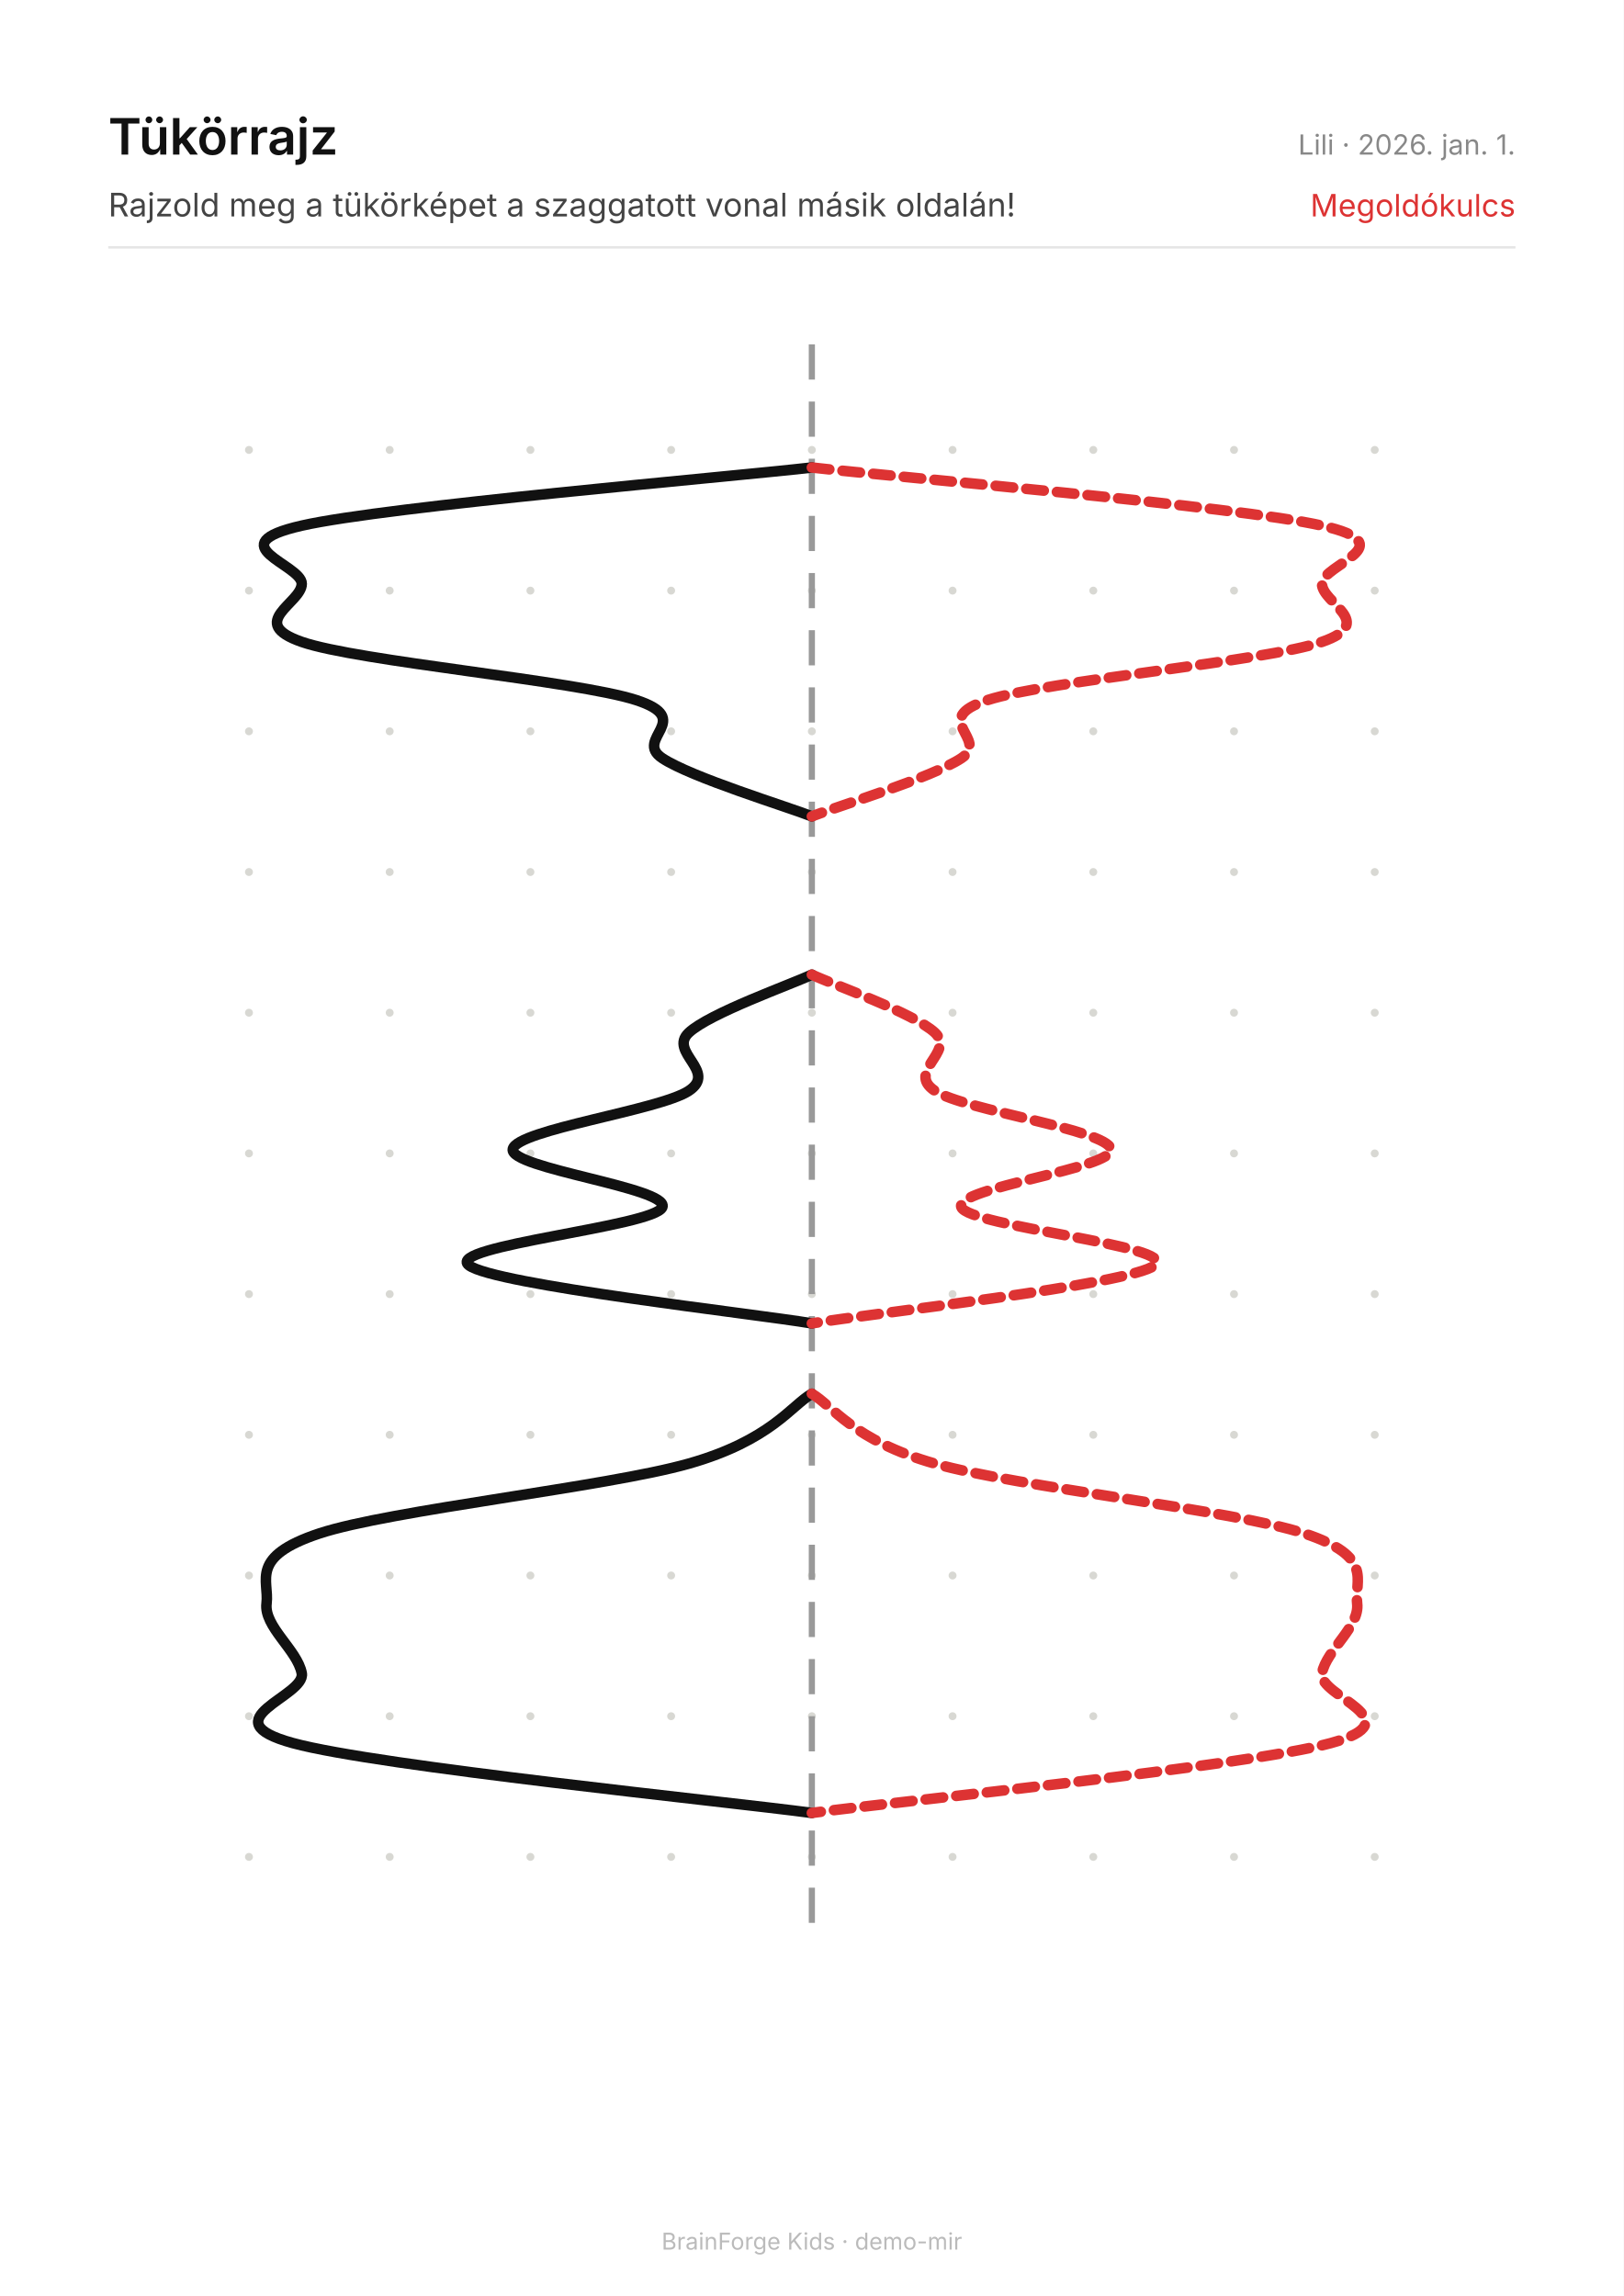
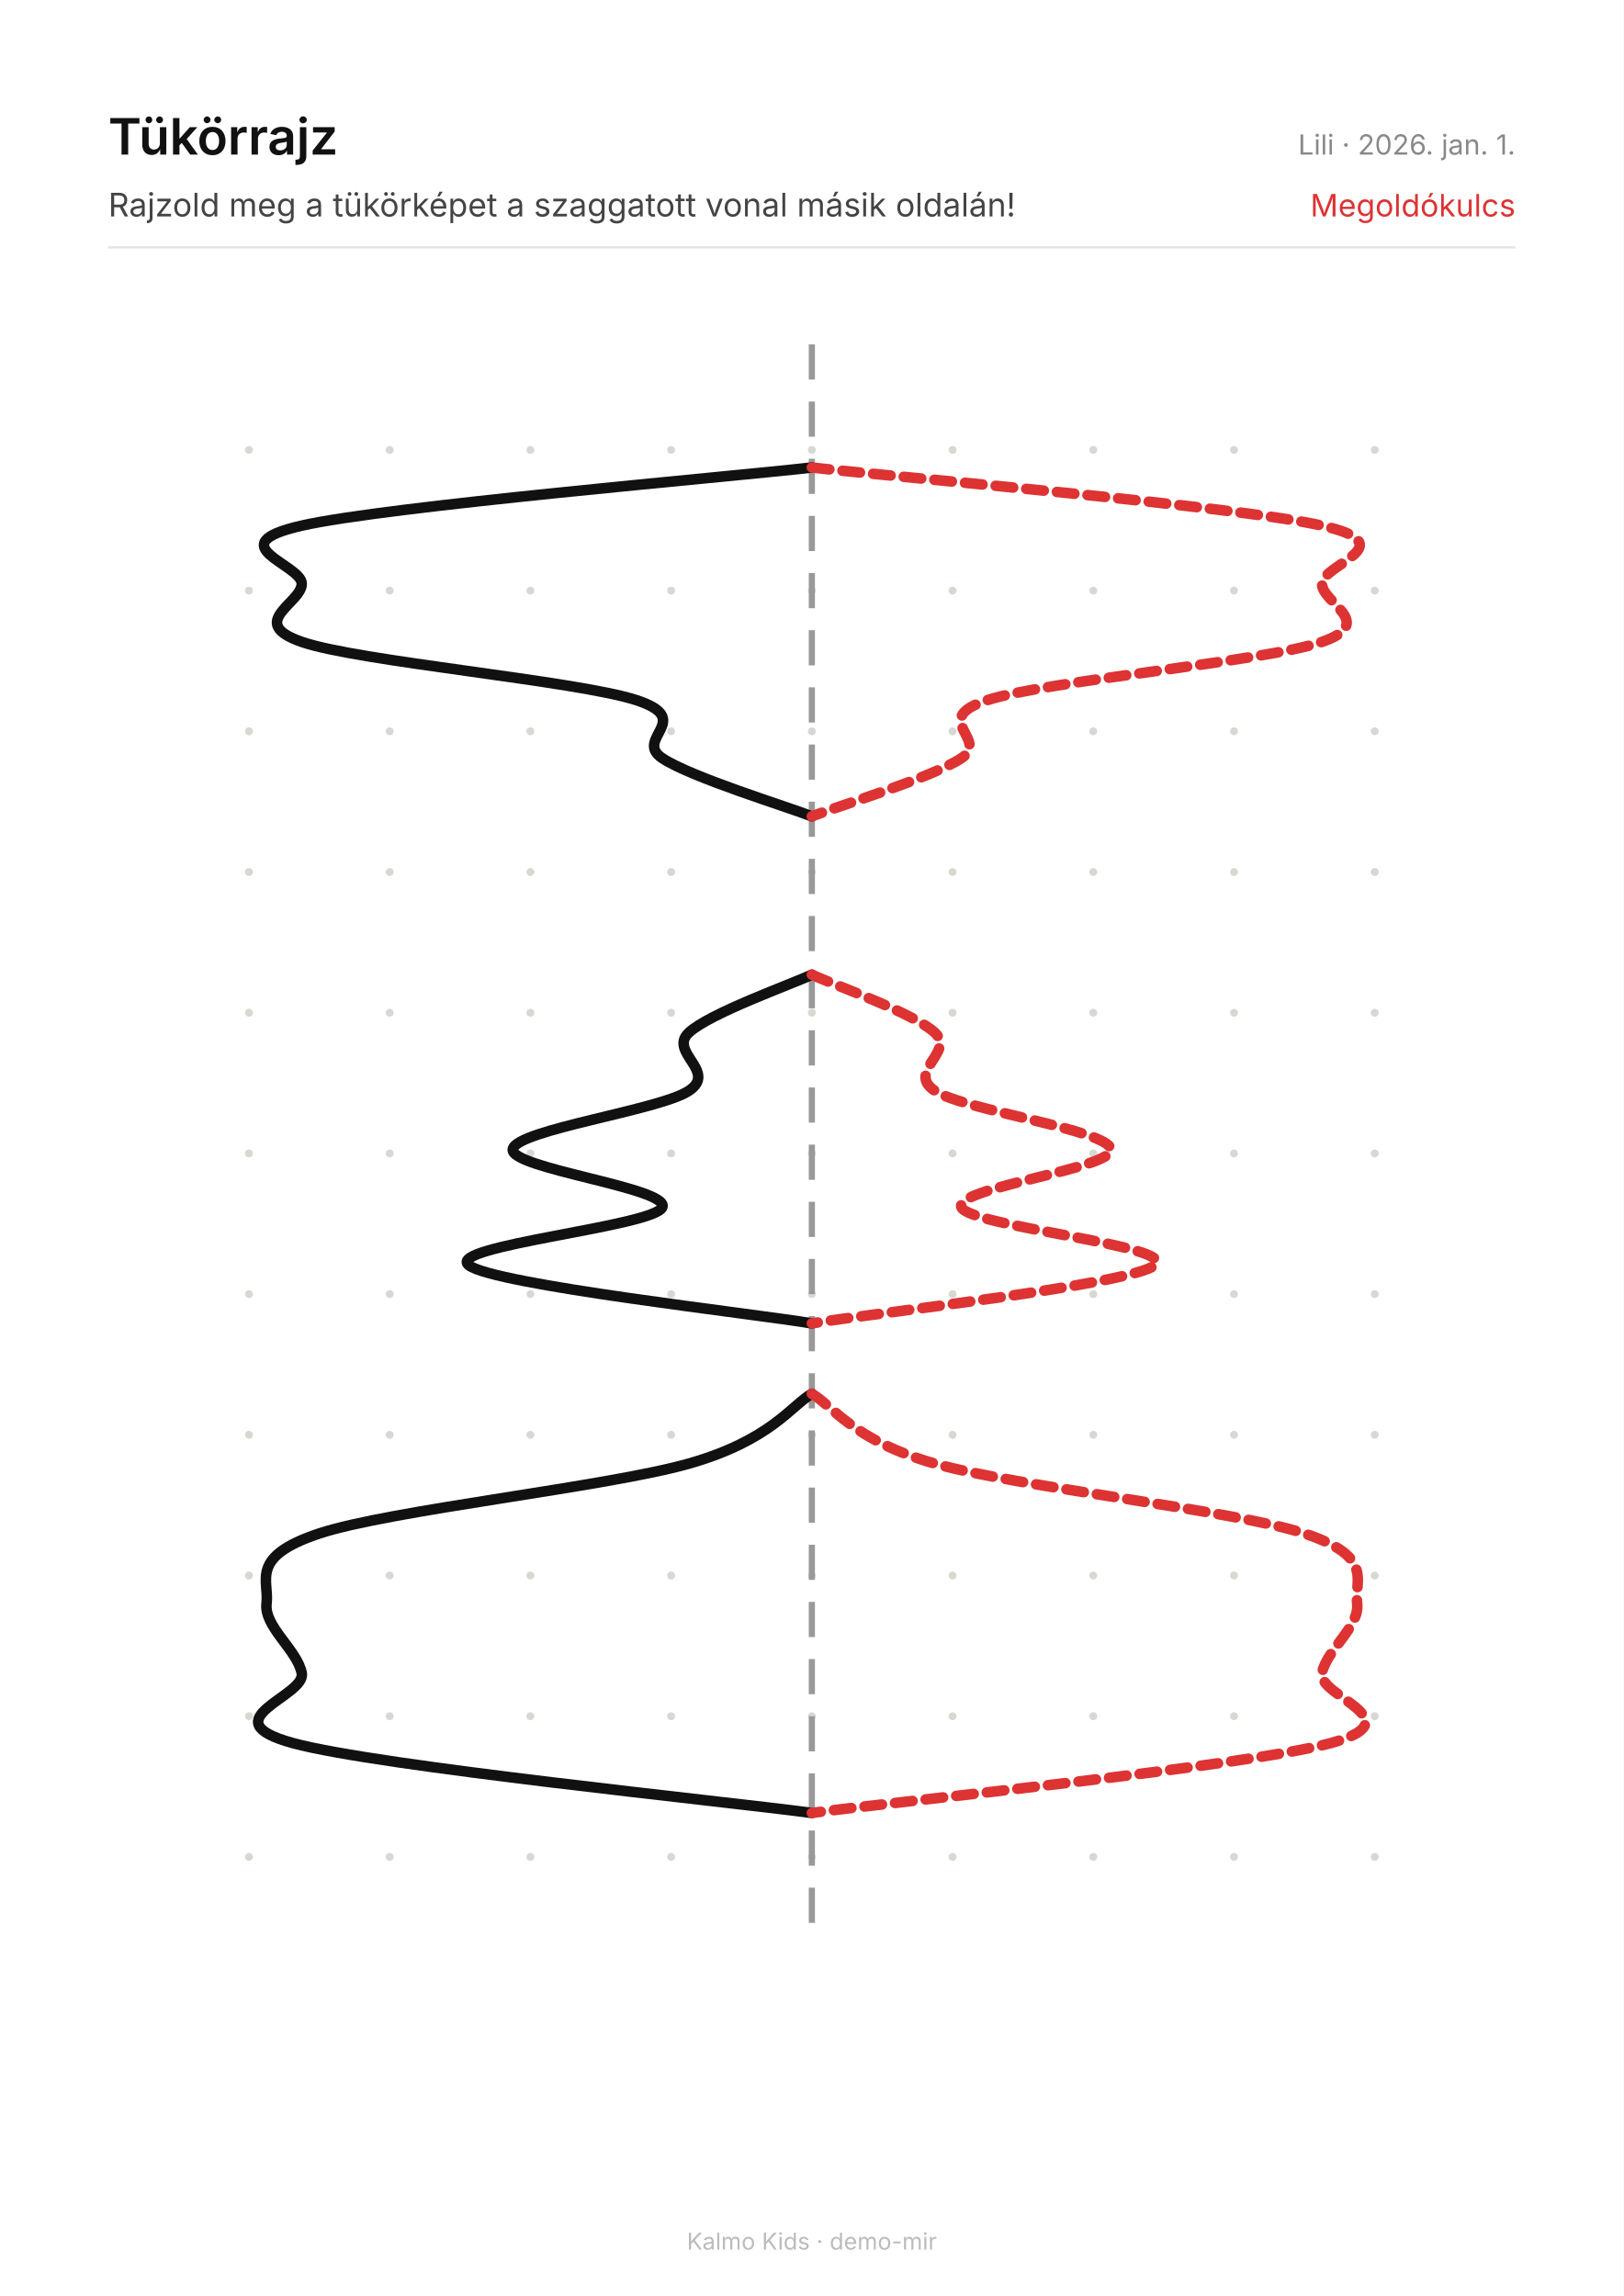
<svg xmlns="http://www.w3.org/2000/svg" width="210mm" height="297mm" viewBox="0 0 210 297" font-family="system-ui, -apple-system, sans-serif">
  <rect width="210" height="297" fill="#fff" />
  <text x="14" y="20" font-size="6.5" font-weight="600" fill="#111">Tükörrajz</text>
  <text x="196" y="20" font-size="3.6" fill="#888" text-anchor="end">Lili  ·  2026. jan. 1.</text>
  <text x="14" y="28" font-size="4.2" fill="#444">Rajzold meg a tükörképet a szaggatott vonal másik oldalán!</text>
  <line x1="14" y1="32" x2="196" y2="32" stroke="#e5e5e5" stroke-width="0.3" />
  <text x="196" y="28" font-size="4" fill="#d33" text-anchor="end">Megoldókulcs</text>
  <g transform="translate(14.00 40.00) scale(1.1375)">
    <g>
      <circle cx="16" cy="16" r="0.45" fill="#d8d8d3" />
      <circle cx="16" cy="32" r="0.45" fill="#d8d8d3" />
      <circle cx="16" cy="48" r="0.45" fill="#d8d8d3" />
      <circle cx="16" cy="64" r="0.45" fill="#d8d8d3" />
      <circle cx="16" cy="80" r="0.45" fill="#d8d8d3" />
      <circle cx="16" cy="96" r="0.45" fill="#d8d8d3" />
      <circle cx="16" cy="112" r="0.45" fill="#d8d8d3" />
      <circle cx="16" cy="128" r="0.45" fill="#d8d8d3" />
      <circle cx="16" cy="144" r="0.45" fill="#d8d8d3" />
      <circle cx="16" cy="160" r="0.45" fill="#d8d8d3" />
      <circle cx="16" cy="176" r="0.45" fill="#d8d8d3" />
      <circle cx="32" cy="16" r="0.45" fill="#d8d8d3" />
      <circle cx="32" cy="32" r="0.45" fill="#d8d8d3" />
      <circle cx="32" cy="48" r="0.45" fill="#d8d8d3" />
      <circle cx="32" cy="64" r="0.45" fill="#d8d8d3" />
      <circle cx="32" cy="80" r="0.45" fill="#d8d8d3" />
      <circle cx="32" cy="96" r="0.45" fill="#d8d8d3" />
      <circle cx="32" cy="112" r="0.45" fill="#d8d8d3" />
      <circle cx="32" cy="128" r="0.45" fill="#d8d8d3" />
      <circle cx="32" cy="144" r="0.45" fill="#d8d8d3" />
      <circle cx="32" cy="160" r="0.45" fill="#d8d8d3" />
      <circle cx="32" cy="176" r="0.45" fill="#d8d8d3" />
      <circle cx="48" cy="16" r="0.45" fill="#d8d8d3" />
      <circle cx="48" cy="32" r="0.45" fill="#d8d8d3" />
      <circle cx="48" cy="48" r="0.45" fill="#d8d8d3" />
      <circle cx="48" cy="64" r="0.45" fill="#d8d8d3" />
      <circle cx="48" cy="80" r="0.45" fill="#d8d8d3" />
      <circle cx="48" cy="96" r="0.45" fill="#d8d8d3" />
      <circle cx="48" cy="112" r="0.45" fill="#d8d8d3" />
      <circle cx="48" cy="128" r="0.45" fill="#d8d8d3" />
      <circle cx="48" cy="144" r="0.45" fill="#d8d8d3" />
      <circle cx="48" cy="160" r="0.45" fill="#d8d8d3" />
      <circle cx="48" cy="176" r="0.45" fill="#d8d8d3" />
      <circle cx="64" cy="16" r="0.45" fill="#d8d8d3" />
      <circle cx="64" cy="32" r="0.45" fill="#d8d8d3" />
      <circle cx="64" cy="48" r="0.45" fill="#d8d8d3" />
      <circle cx="64" cy="64" r="0.45" fill="#d8d8d3" />
      <circle cx="64" cy="80" r="0.45" fill="#d8d8d3" />
      <circle cx="64" cy="96" r="0.45" fill="#d8d8d3" />
      <circle cx="64" cy="112" r="0.45" fill="#d8d8d3" />
      <circle cx="64" cy="128" r="0.45" fill="#d8d8d3" />
      <circle cx="64" cy="144" r="0.45" fill="#d8d8d3" />
      <circle cx="64" cy="160" r="0.45" fill="#d8d8d3" />
      <circle cx="64" cy="176" r="0.45" fill="#d8d8d3" />
      <circle cx="80" cy="16" r="0.45" fill="#d8d8d3" />
      <circle cx="80" cy="32" r="0.45" fill="#d8d8d3" />
      <circle cx="80" cy="48" r="0.45" fill="#d8d8d3" />
      <circle cx="80" cy="64" r="0.45" fill="#d8d8d3" />
      <circle cx="80" cy="80" r="0.45" fill="#d8d8d3" />
      <circle cx="80" cy="96" r="0.45" fill="#d8d8d3" />
      <circle cx="80" cy="112" r="0.45" fill="#d8d8d3" />
      <circle cx="80" cy="128" r="0.45" fill="#d8d8d3" />
      <circle cx="80" cy="144" r="0.45" fill="#d8d8d3" />
      <circle cx="80" cy="160" r="0.45" fill="#d8d8d3" />
      <circle cx="80" cy="176" r="0.45" fill="#d8d8d3" />
      <circle cx="96" cy="16" r="0.45" fill="#d8d8d3" />
      <circle cx="96" cy="32" r="0.45" fill="#d8d8d3" />
      <circle cx="96" cy="48" r="0.45" fill="#d8d8d3" />
      <circle cx="96" cy="64" r="0.45" fill="#d8d8d3" />
      <circle cx="96" cy="80" r="0.45" fill="#d8d8d3" />
      <circle cx="96" cy="96" r="0.45" fill="#d8d8d3" />
      <circle cx="96" cy="112" r="0.45" fill="#d8d8d3" />
      <circle cx="96" cy="128" r="0.45" fill="#d8d8d3" />
      <circle cx="96" cy="144" r="0.45" fill="#d8d8d3" />
      <circle cx="96" cy="160" r="0.45" fill="#d8d8d3" />
      <circle cx="96" cy="176" r="0.45" fill="#d8d8d3" />
      <circle cx="112" cy="16" r="0.45" fill="#d8d8d3" />
      <circle cx="112" cy="32" r="0.45" fill="#d8d8d3" />
      <circle cx="112" cy="48" r="0.45" fill="#d8d8d3" />
      <circle cx="112" cy="64" r="0.45" fill="#d8d8d3" />
      <circle cx="112" cy="80" r="0.45" fill="#d8d8d3" />
      <circle cx="112" cy="96" r="0.45" fill="#d8d8d3" />
      <circle cx="112" cy="112" r="0.45" fill="#d8d8d3" />
      <circle cx="112" cy="128" r="0.45" fill="#d8d8d3" />
      <circle cx="112" cy="144" r="0.45" fill="#d8d8d3" />
      <circle cx="112" cy="160" r="0.45" fill="#d8d8d3" />
      <circle cx="112" cy="176" r="0.45" fill="#d8d8d3" />
      <circle cx="128" cy="16" r="0.45" fill="#d8d8d3" />
      <circle cx="128" cy="32" r="0.45" fill="#d8d8d3" />
      <circle cx="128" cy="48" r="0.45" fill="#d8d8d3" />
      <circle cx="128" cy="64" r="0.45" fill="#d8d8d3" />
      <circle cx="128" cy="80" r="0.45" fill="#d8d8d3" />
      <circle cx="128" cy="96" r="0.45" fill="#d8d8d3" />
      <circle cx="128" cy="112" r="0.45" fill="#d8d8d3" />
      <circle cx="128" cy="128" r="0.45" fill="#d8d8d3" />
      <circle cx="128" cy="144" r="0.45" fill="#d8d8d3" />
      <circle cx="128" cy="160" r="0.45" fill="#d8d8d3" />
      <circle cx="128" cy="176" r="0.45" fill="#d8d8d3" />
      <circle cx="144" cy="16" r="0.45" fill="#d8d8d3" />
      <circle cx="144" cy="32" r="0.45" fill="#d8d8d3" />
      <circle cx="144" cy="48" r="0.45" fill="#d8d8d3" />
      <circle cx="144" cy="64" r="0.45" fill="#d8d8d3" />
      <circle cx="144" cy="80" r="0.45" fill="#d8d8d3" />
      <circle cx="144" cy="96" r="0.45" fill="#d8d8d3" />
      <circle cx="144" cy="112" r="0.45" fill="#d8d8d3" />
      <circle cx="144" cy="128" r="0.45" fill="#d8d8d3" />
      <circle cx="144" cy="144" r="0.45" fill="#d8d8d3" />
      <circle cx="144" cy="160" r="0.45" fill="#d8d8d3" />
      <circle cx="144" cy="176" r="0.45" fill="#d8d8d3" />
      <line x1="80" y1="4" x2="80" y2="186" stroke="#999" stroke-width="0.70" stroke-dasharray="4 2.5" />
      <path d="M 80 18 C 70.33 19.10, 31.67 22.41, 22 24.61 C 12.33 26.81, 22 29.02, 22 31.22 C 22 33.43, 15.67 35.63, 22 37.83 C 28.33 40.04, 53.17 42.24, 60 44.44 C 66.83 46.65, 59.67 48.85, 63 51.06 C 66.33 53.26, 77.17 56.56, 80 57.67" fill="none" stroke="#111" stroke-width="1.20" stroke-linecap="round" />
      <path d="M 80 75.67 C 77.67 76.77, 68.33 80.07, 66 82.28 C 63.67 84.48, 69.33 86.69, 66 88.89 C 62.67 91.09, 46.50 93.30, 46 95.50 C 45.50 97.70, 63.83 99.91, 63 102.11 C 62.17 104.31, 38.17 106.52, 41 108.72 C 43.83 110.93, 73.50 114.23, 80 115.33" fill="none" stroke="#111" stroke-width="1.20" stroke-linecap="round" />
      <path d="M 80 123.33 C 77.67 124.66, 75.33 128.63, 66 131.28 C 56.67 133.93, 32 136.57, 24 139.22 C 16 141.87, 18.33 144.52, 18 147.17 C 17.67 149.81, 21.50 152.46, 22 155.11 C 22.50 157.76, 11.33 160.41, 21 163.06 C 30.67 165.70, 70.17 169.68, 80 171" fill="none" stroke="#111" stroke-width="1.20" stroke-linecap="round" />
      <path d="M 80 18 C 89.67 19.10, 128.33 22.41, 138 24.61 C 147.67 26.81, 138 29.02, 138 31.22 C 138 33.43, 144.33 35.63, 138 37.83 C 131.67 40.04, 106.83 42.24, 100 44.44 C 93.17 46.65, 100.33 48.85, 97 51.06 C 93.67 53.26, 82.83 56.56, 80 57.67" fill="none" stroke="#d33" stroke-width="1.20" stroke-linecap="round" stroke-dasharray="2 1.5" />
      <path d="M 80 75.67 C 82.33 76.77, 91.67 80.07, 94 82.28 C 96.33 84.48, 90.67 86.69, 94 88.89 C 97.33 91.09, 113.50 93.30, 114 95.50 C 114.50 97.70, 96.17 99.91, 97 102.11 C 97.83 104.31, 121.83 106.52, 119 108.72 C 116.17 110.93, 86.50 114.23, 80 115.33" fill="none" stroke="#d33" stroke-width="1.20" stroke-linecap="round" stroke-dasharray="2 1.5" />
      <path d="M 80 123.33 C 82.33 124.66, 84.67 128.63, 94 131.28 C 103.33 133.93, 128 136.57, 136 139.22 C 144 141.87, 141.67 144.52, 142 147.17 C 142.33 149.81, 138.50 152.46, 138 155.11 C 137.50 157.76, 148.67 160.41, 139 163.06 C 129.33 165.70, 89.83 169.68, 80 171" fill="none" stroke="#d33" stroke-width="1.20" stroke-linecap="round" stroke-dasharray="2 1.5" />
    </g>
  </g>
-   <text x="105" y="291" font-size="3" fill="#bbb" text-anchor="middle">BrainForge Kids · demo-mir</text>
+   <text x="105" y="291" font-size="3" fill="#bbb" text-anchor="middle">Kalmo Kids · demo-mir</text>
</svg>
